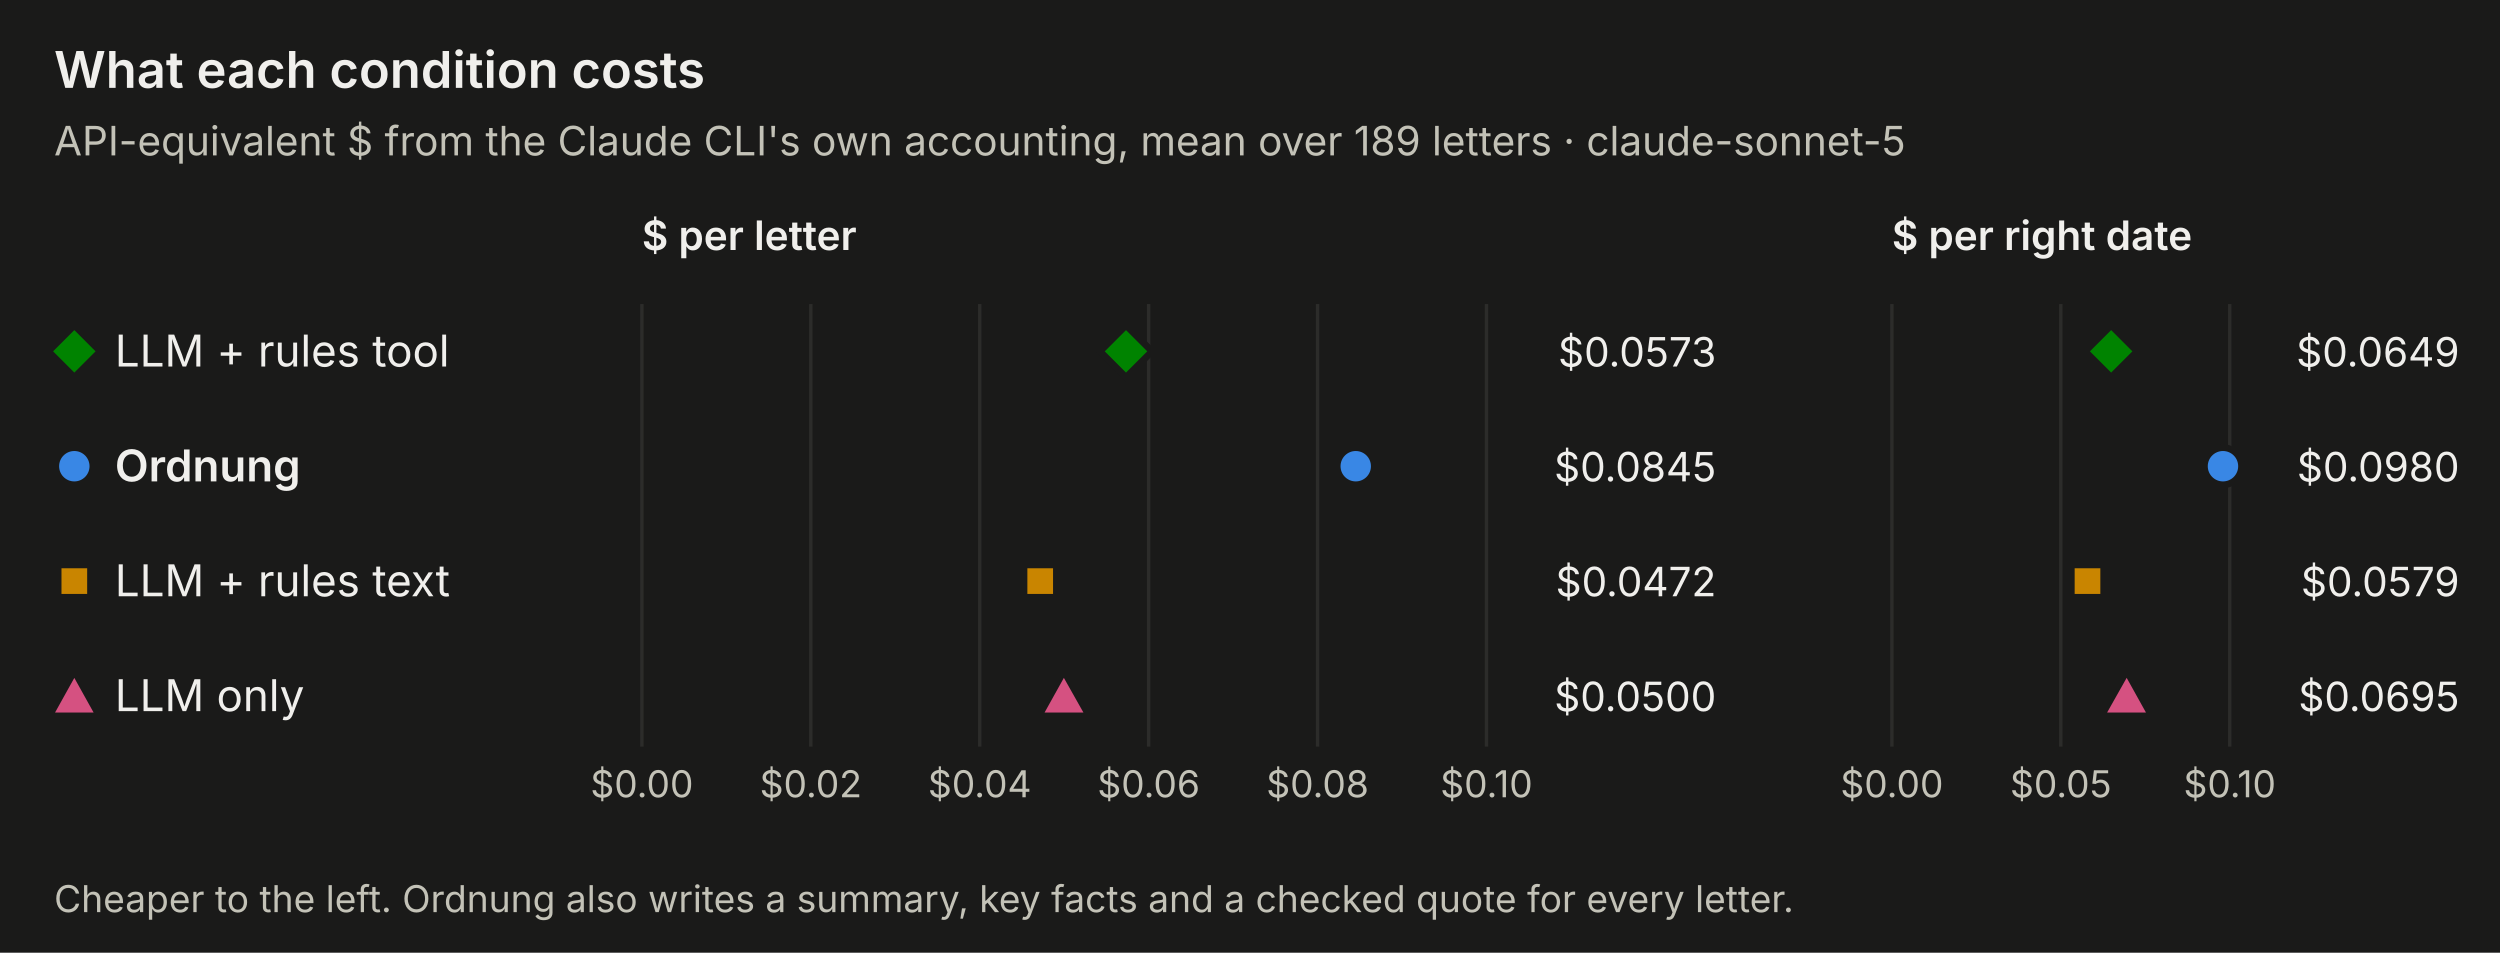
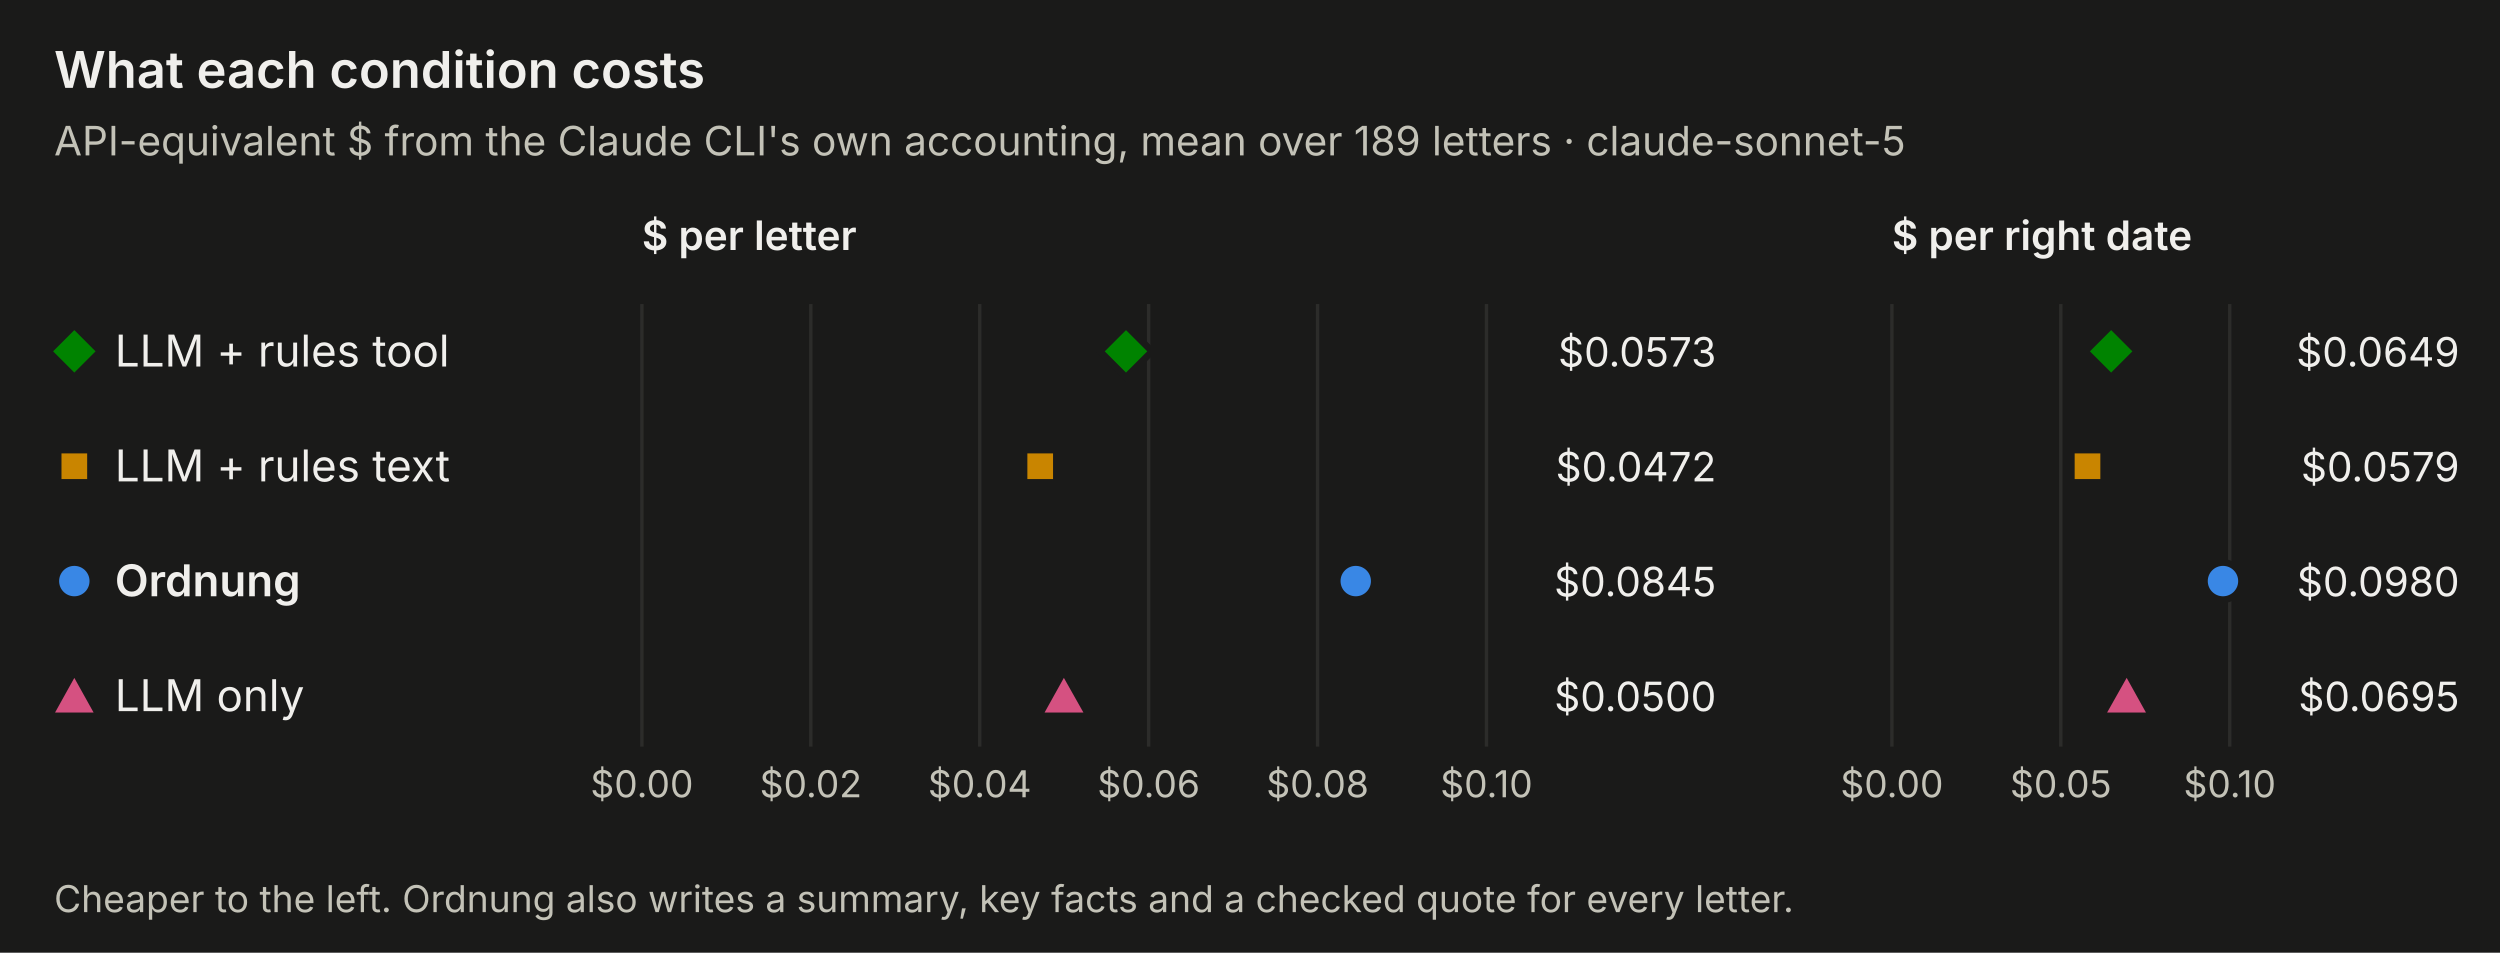
<svg xmlns="http://www.w3.org/2000/svg" width="740" height="282" viewBox="0 0 740 282" role="img" aria-labelledby="cost-dark-w-t cost-dark-w-d" font-family="Inter, -apple-system, 'Segoe UI', Helvetica, Arial, sans-serif">
  <rect width="740" height="282" style="fill:#1a1a19" />
  <text x="16" y="26" style="fill:#f0efec" font-size="15" font-weight="600" text-anchor="start">What each condition costs</text>
  <text x="16" y="46" style="fill:#c3c2b7" font-size="12" font-weight="400" text-anchor="start">API-equivalent $ from the Claude CLI's own accounting, mean over 189 letters · claude-sonnet-5</text>
  <polygon points="22,96.3 29.7,104 22,111.7 14.3,104" style="fill:#008300;stroke:#1a1a19;stroke-width:2" />
  <text x="34" y="108.5" style="fill:#f0efec" font-size="13" font-weight="400" text-anchor="start">LLM + rules tool</text>
-   <circle cx="22" cy="138" r="5.5" style="fill:#3987e5;stroke:#1a1a19;stroke-width:2" />
-   <text x="34" y="142.5" style="fill:#f0efec" font-size="13" font-weight="600" text-anchor="start">Ordnung</text>
-   <rect x="17.2" y="167.2" width="9.6" height="9.6" rx="1" style="fill:#c98500;stroke:#1a1a19;stroke-width:2" />
-   <text x="34" y="176.5" style="fill:#f0efec" font-size="13" font-weight="400" text-anchor="start">LLM + rules text</text>
+   <rect x="17.2" y="133.2" width="9.6" height="9.6" rx="1" style="fill:#c98500;stroke:#1a1a19;stroke-width:2" />
+   <text x="34" y="142.5" style="fill:#f0efec" font-size="13" font-weight="400" text-anchor="start">LLM + rules text</text>
+   <circle cx="22" cy="172" r="5.5" style="fill:#3987e5;stroke:#1a1a19;stroke-width:2" />
+   <text x="34" y="176.5" style="fill:#f0efec" font-size="13" font-weight="600" text-anchor="start">Ordnung</text>
  <polygon points="22,198.6 29.4,211.9 14.6,211.9" style="fill:#d55181;stroke:#1a1a19;stroke-width:2" />
  <text x="34" y="210.5" style="fill:#f0efec" font-size="13" font-weight="400" text-anchor="start">LLM only</text>
  <text x="190" y="74" style="fill:#f0efec" font-size="12" font-weight="600" text-anchor="start">$ per letter</text>
  <line x1="190" y1="90" x2="190" y2="221" style="stroke:#2c2c2a;stroke-width:1" />
  <text x="190" y="236" style="fill:#c3c2b7" font-size="11" font-weight="400" text-anchor="middle">$0.00</text>
  <line x1="240" y1="90" x2="240" y2="221" style="stroke:#2c2c2a;stroke-width:1" />
  <text x="240" y="236" style="fill:#c3c2b7" font-size="11" font-weight="400" text-anchor="middle">$0.02</text>
  <line x1="290" y1="90" x2="290" y2="221" style="stroke:#2c2c2a;stroke-width:1" />
  <text x="290" y="236" style="fill:#c3c2b7" font-size="11" font-weight="400" text-anchor="middle">$0.04</text>
  <line x1="340" y1="90" x2="340" y2="221" style="stroke:#2c2c2a;stroke-width:1" />
  <text x="340" y="236" style="fill:#c3c2b7" font-size="11" font-weight="400" text-anchor="middle">$0.06</text>
  <line x1="390" y1="90" x2="390" y2="221" style="stroke:#2c2c2a;stroke-width:1" />
  <text x="390" y="236" style="fill:#c3c2b7" font-size="11" font-weight="400" text-anchor="middle">$0.08</text>
  <line x1="440" y1="90" x2="440" y2="221" style="stroke:#2c2c2a;stroke-width:1" />
  <text x="440" y="236" style="fill:#c3c2b7" font-size="11" font-weight="400" text-anchor="middle">$0.10</text>
  <polygon points="333.3,96.3 341,104 333.3,111.7 325.6,104" style="fill:#008300;stroke:#1a1a19;stroke-width:2" />
-   <circle cx="401.3" cy="138" r="5.5" style="fill:#3987e5;stroke:#1a1a19;stroke-width:2" />
-   <rect x="303.1" y="167.2" width="9.6" height="9.6" rx="1" style="fill:#c98500;stroke:#1a1a19;stroke-width:2" />
+   <rect x="303.1" y="133.2" width="9.6" height="9.6" rx="1" style="fill:#c98500;stroke:#1a1a19;stroke-width:2" />
+   <circle cx="401.3" cy="172" r="5.5" style="fill:#3987e5;stroke:#1a1a19;stroke-width:2" />
  <polygon points="314.9,198.6 322.4,211.9 307.5,211.9" style="fill:#d55181;stroke:#1a1a19;stroke-width:2" />
  <text x="508" y="108.5" style="fill:#f0efec" font-size="12" font-weight="400" text-anchor="end">$0.0573</text>
-   <text x="508" y="142.5" style="fill:#f0efec" font-size="12" font-weight="400" text-anchor="end">$0.0845</text>
-   <text x="508" y="176.5" style="fill:#f0efec" font-size="12" font-weight="400" text-anchor="end">$0.0472</text>
+   <text x="508" y="142.5" style="fill:#f0efec" font-size="12" font-weight="400" text-anchor="end">$0.0472</text>
+   <text x="508" y="176.5" style="fill:#f0efec" font-size="12" font-weight="400" text-anchor="end">$0.0845</text>
  <text x="508" y="210.5" style="fill:#f0efec" font-size="12" font-weight="400" text-anchor="end">$0.0500</text>
  <text x="560" y="74" style="fill:#f0efec" font-size="12" font-weight="600" text-anchor="start">$ per right date</text>
  <line x1="560" y1="90" x2="560" y2="221" style="stroke:#2c2c2a;stroke-width:1" />
  <text x="560" y="236" style="fill:#c3c2b7" font-size="11" font-weight="400" text-anchor="middle">$0.00</text>
  <line x1="610" y1="90" x2="610" y2="221" style="stroke:#2c2c2a;stroke-width:1" />
  <text x="610" y="236" style="fill:#c3c2b7" font-size="11" font-weight="400" text-anchor="middle">$0.05</text>
  <line x1="660" y1="90" x2="660" y2="221" style="stroke:#2c2c2a;stroke-width:1" />
  <text x="660" y="236" style="fill:#c3c2b7" font-size="11" font-weight="400" text-anchor="middle">$0.10</text>
  <polygon points="624.9,96.3 632.6,104 624.9,111.7 617.2,104" style="fill:#008300;stroke:#1a1a19;stroke-width:2" />
-   <circle cx="658" cy="138" r="5.5" style="fill:#3987e5;stroke:#1a1a19;stroke-width:2" />
-   <rect x="613.1" y="167.2" width="9.6" height="9.6" rx="1" style="fill:#c98500;stroke:#1a1a19;stroke-width:2" />
+   <rect x="613.1" y="133.2" width="9.6" height="9.6" rx="1" style="fill:#c98500;stroke:#1a1a19;stroke-width:2" />
+   <circle cx="658" cy="172" r="5.5" style="fill:#3987e5;stroke:#1a1a19;stroke-width:2" />
  <polygon points="629.5,198.6 636.9,211.9 622,211.9" style="fill:#d55181;stroke:#1a1a19;stroke-width:2" />
  <text x="728" y="108.5" style="fill:#f0efec" font-size="12" font-weight="400" text-anchor="end">$0.0649</text>
-   <text x="728" y="142.5" style="fill:#f0efec" font-size="12" font-weight="400" text-anchor="end">$0.0980</text>
-   <text x="728" y="176.5" style="fill:#f0efec" font-size="12" font-weight="400" text-anchor="end">$0.0579</text>
+   <text x="728" y="142.5" style="fill:#f0efec" font-size="12" font-weight="400" text-anchor="end">$0.0579</text>
+   <text x="728" y="176.5" style="fill:#f0efec" font-size="12" font-weight="400" text-anchor="end">$0.0980</text>
  <text x="728" y="210.5" style="fill:#f0efec" font-size="12" font-weight="400" text-anchor="end">$0.0695</text>
  <text x="16" y="270" style="fill:#c3c2b7" font-size="11" font-weight="400" text-anchor="start">Cheaper to the left. Ordnung also writes a summary, key facts and a checked quote for every letter.</text>
</svg>
